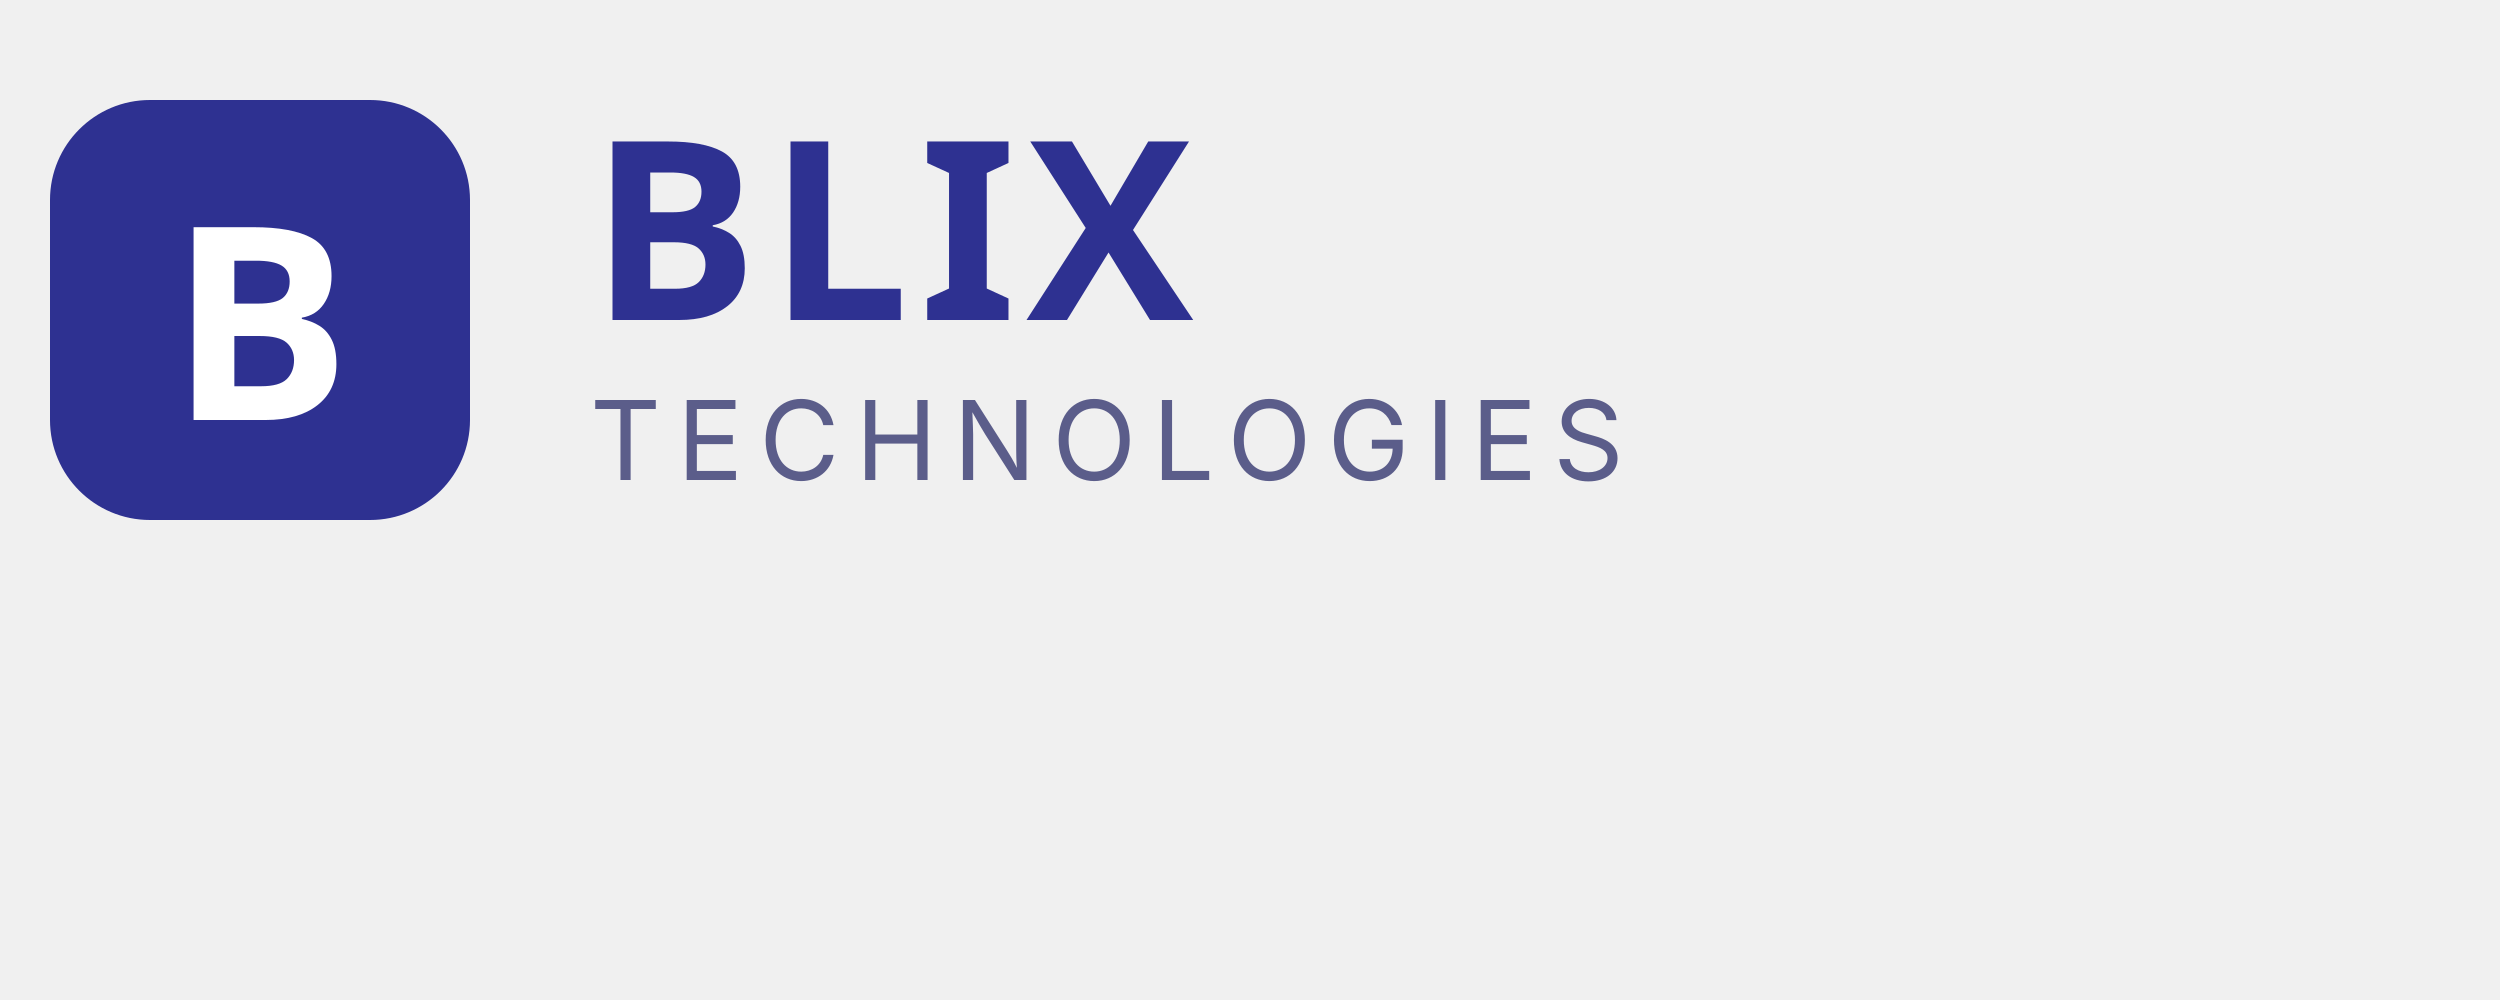
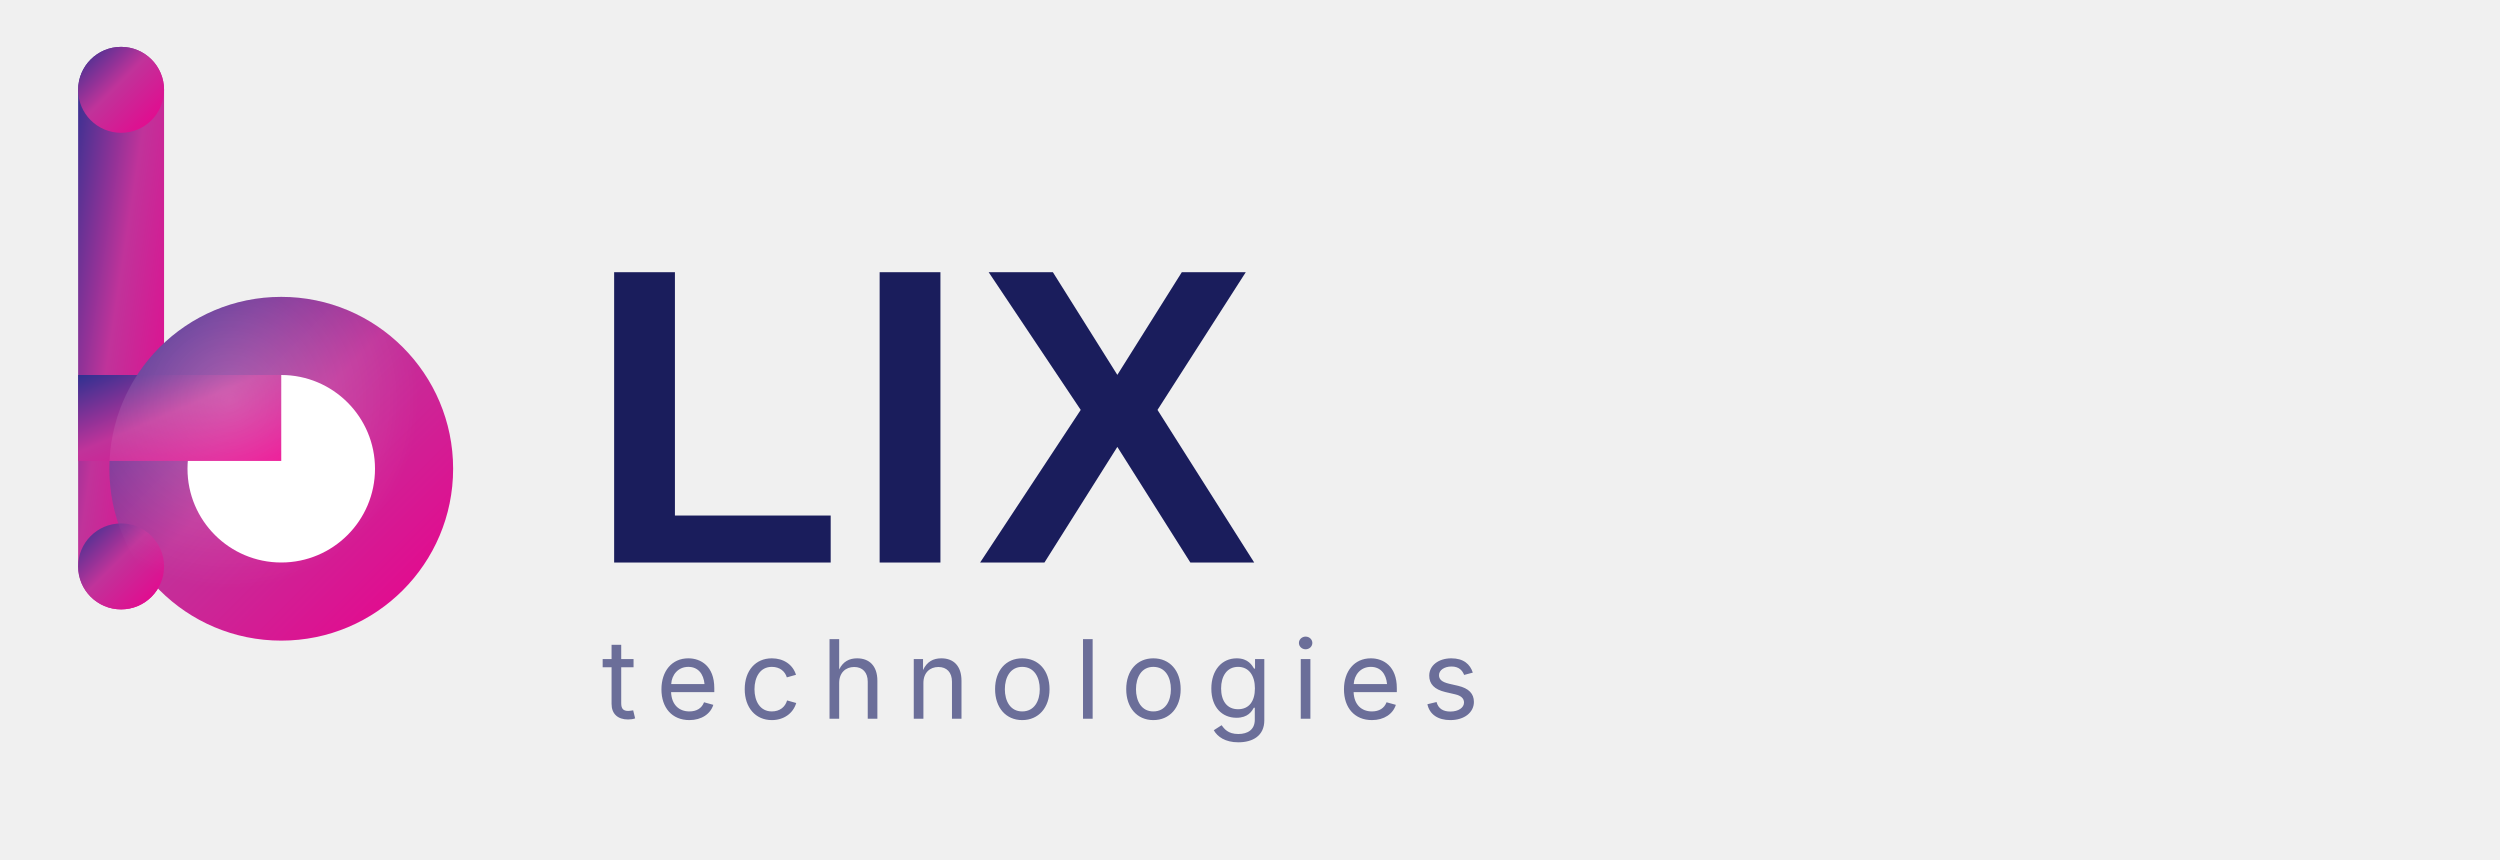
- <svg xmlns="http://www.w3.org/2000/svg" viewBox="0 0 500 200" width="500" height="200">
+ <svg xmlns="http://www.w3.org/2000/svg" viewBox="0 0 320 110" width="320" height="110">
  <defs>
-     <linearGradient id="lg" x1="0%" y1="0%" x2="100%" y2="100%">
+     <linearGradient id="bGrad" x1="0%" y1="0%" x2="100%" y2="100%">
      <stop offset="0%" stop-color="#2E3191" />
-       <stop offset="100%" stop-color="#2E3191" />
+       <stop offset="45%" stop-color="#C0339A" />
+       <stop offset="100%" stop-color="#EC008C" />
    </linearGradient>
+     <radialGradient id="bHighlight" cx="35%" cy="30%" r="55%">
+       <stop offset="0%" stop-color="rgba(255,255,255,0.22)" />
+       <stop offset="100%" stop-color="rgba(255,255,255,0)" />
+     </radialGradient>
  </defs>
-   <g transform="translate(10,20)">
-     <rect width="84" height="84" rx="20" fill="url(#lg)" />
-     <text x="42" y="64" text-anchor="middle" font-family="Manrope,Segoe UI,sans-serif" font-weight="800" font-size="54" fill="white" letter-spacing="-2">B</text>
-   </g>
-   <text x="118" y="64" font-family="Manrope,Segoe UI,sans-serif" font-weight="800" font-size="50" fill="#2E3191" letter-spacing="2">BLIX</text>
-   <text x="118" y="96" font-family="Inter,Segoe UI,sans-serif" font-weight="400" font-size="22" fill="#5B5D8A" letter-spacing="3.2">TECHNOLOGIES</text>
+   <path d="     M 18 8     C 14 8, 10 12, 10 18     L 10 68     C 10 74, 13 78, 17 80     C 21 82, 26 81, 30 78     C 36 74, 40 66, 40 58     C 40 48, 34 40, 26 38     C 32 35, 38 28, 38 18     C 38 12, 33 6, 26 6     Z   " fill="url(#bGrad)" opacity="0" />
+   <rect x="10" y="6" width="11" height="72" rx="5.5" fill="url(#bGrad)" />
+   <circle cx="36" cy="60" r="22" fill="url(#bGrad)" />
+   <circle cx="36" cy="60" r="12" fill="white" />
+   <rect x="10" y="48" width="26" height="11" fill="url(#bGrad)" />
+   <circle cx="15.5" cy="11.5" r="5.5" fill="url(#bGrad)" />
+   <circle cx="15.5" cy="72.5" r="5.5" fill="url(#bGrad)" />
+   <circle cx="36" cy="60" r="22" fill="url(#bHighlight)" />
+   <text x="75" y="72" font-family="Manrope, 'Segoe UI', Arial, sans-serif" font-weight="800" font-size="54" fill="#1A1D5C" letter-spacing="1">LIX</text>
+   <text x="77" y="92" font-family="Inter, 'Segoe UI', Arial, sans-serif" font-weight="400" font-size="14" fill="#6B6E99" letter-spacing="2.5">technologies</text>
</svg>
